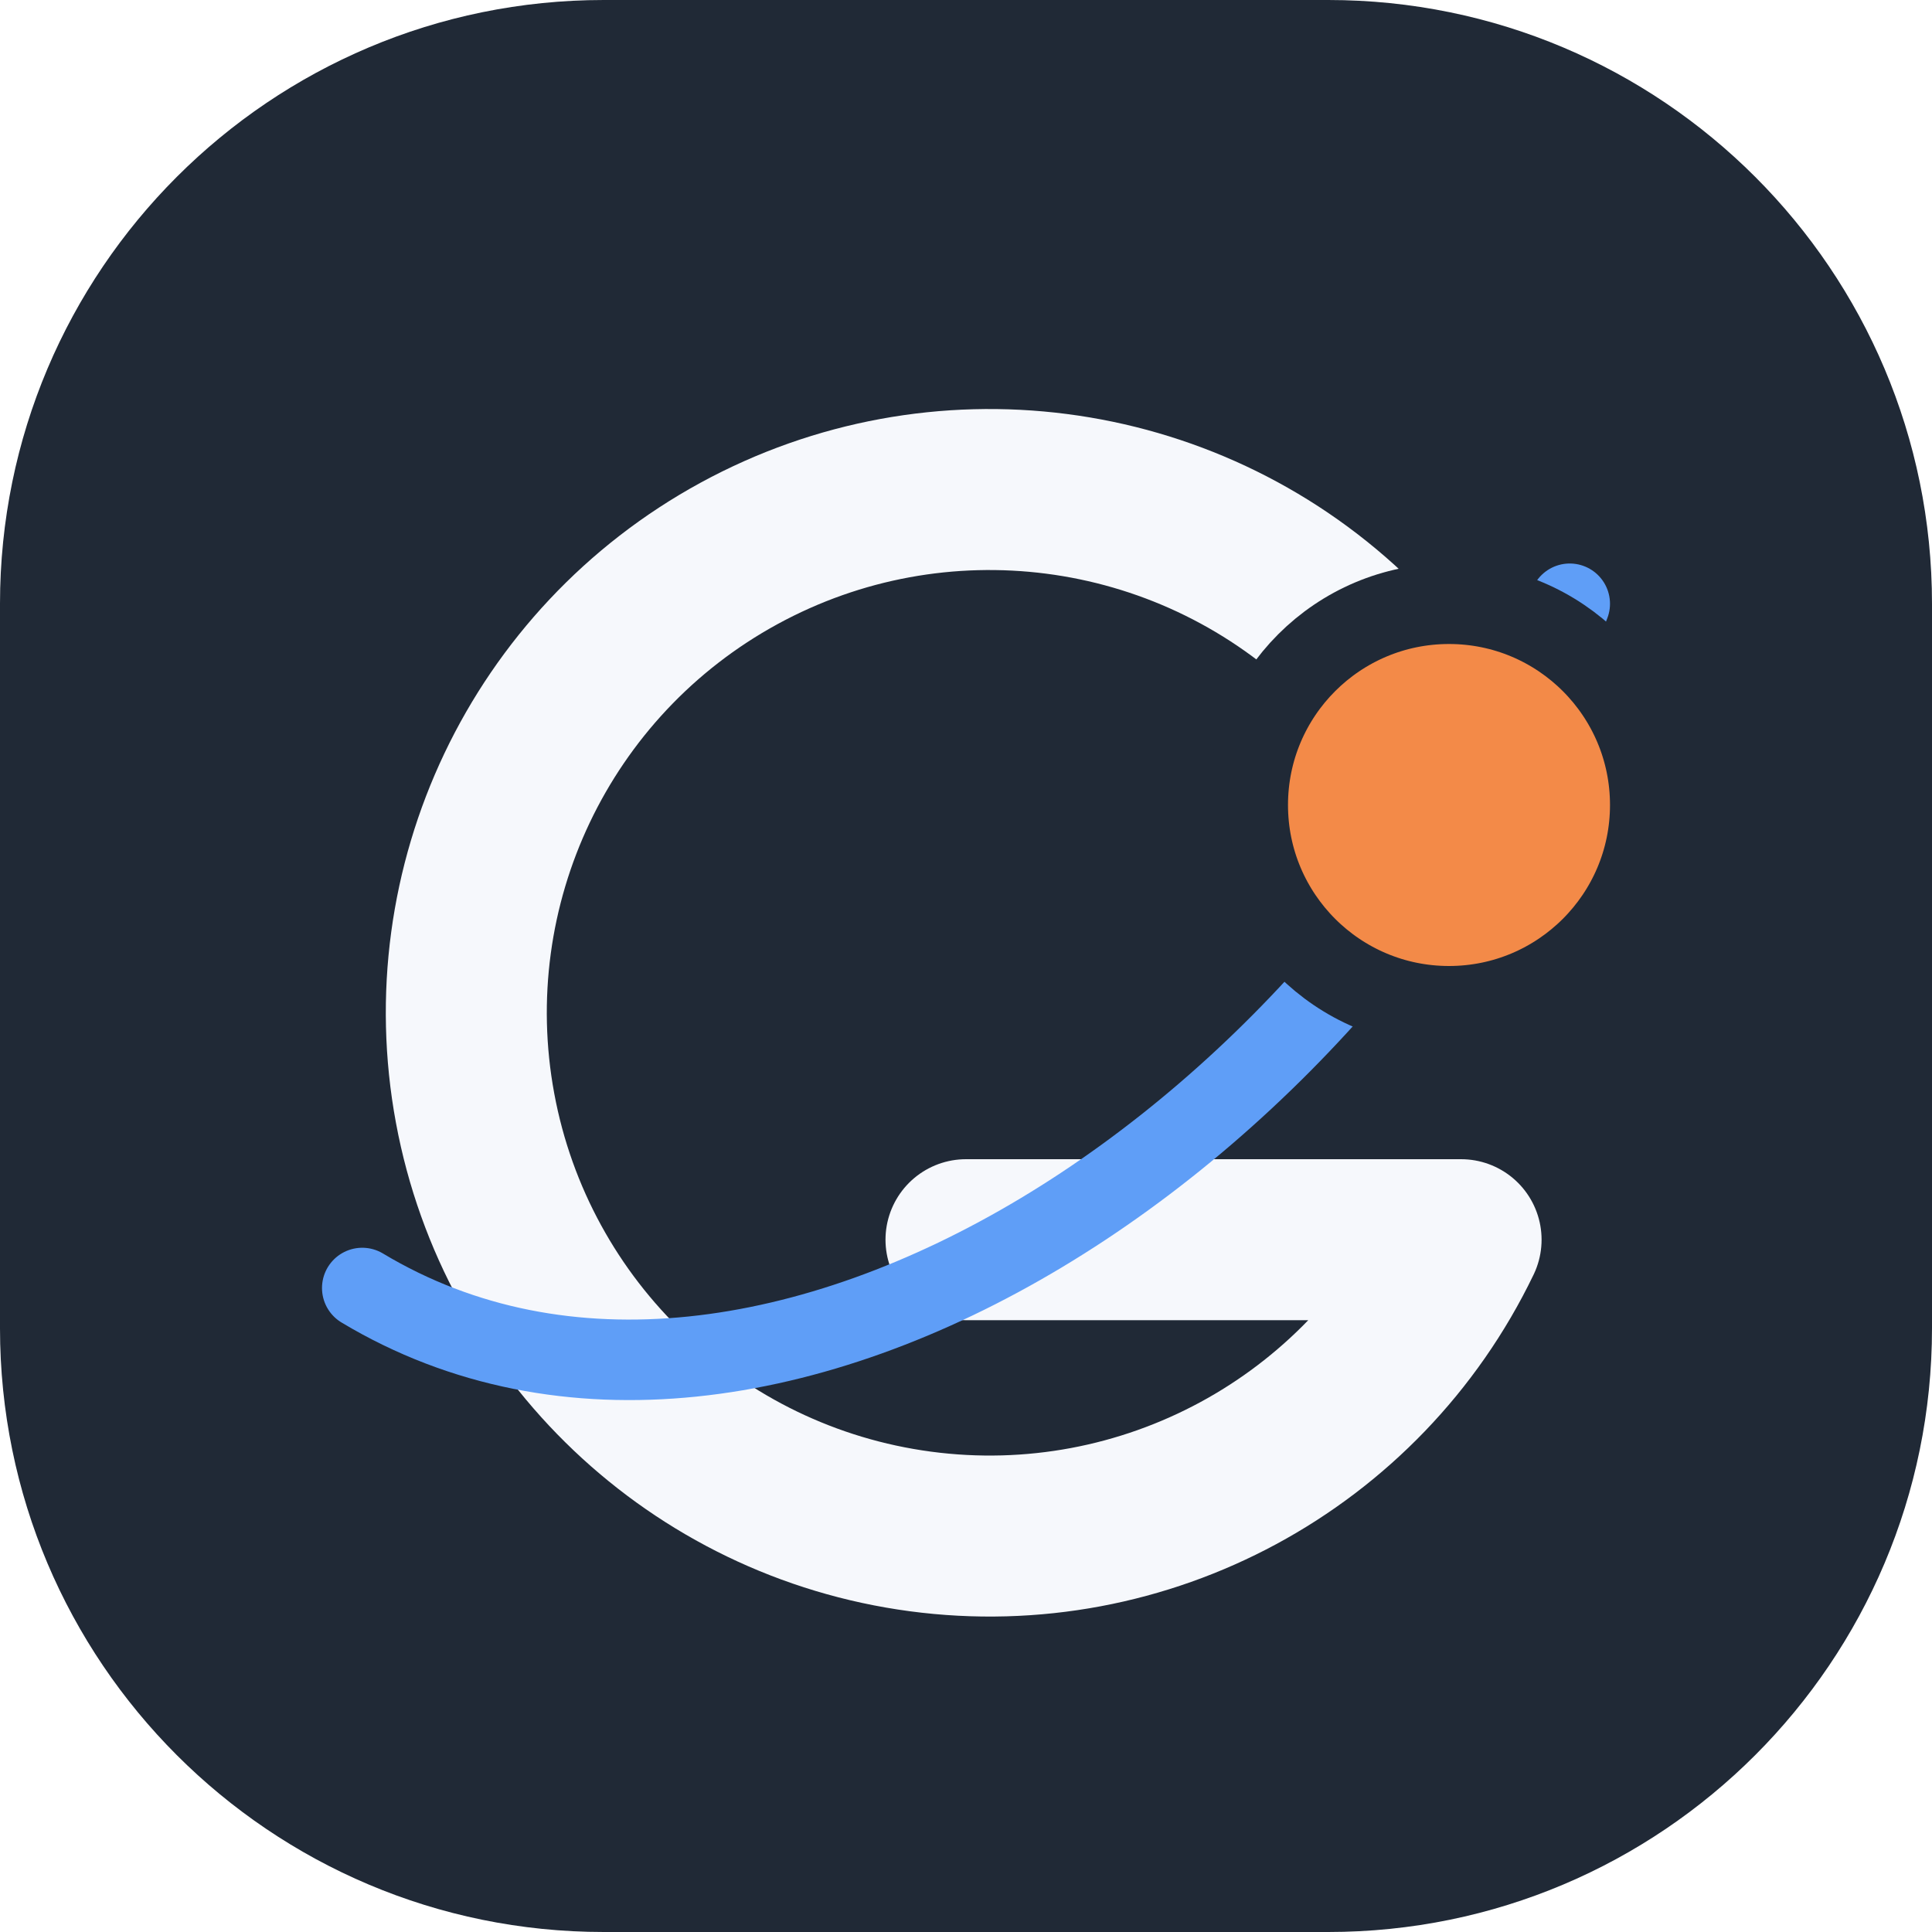
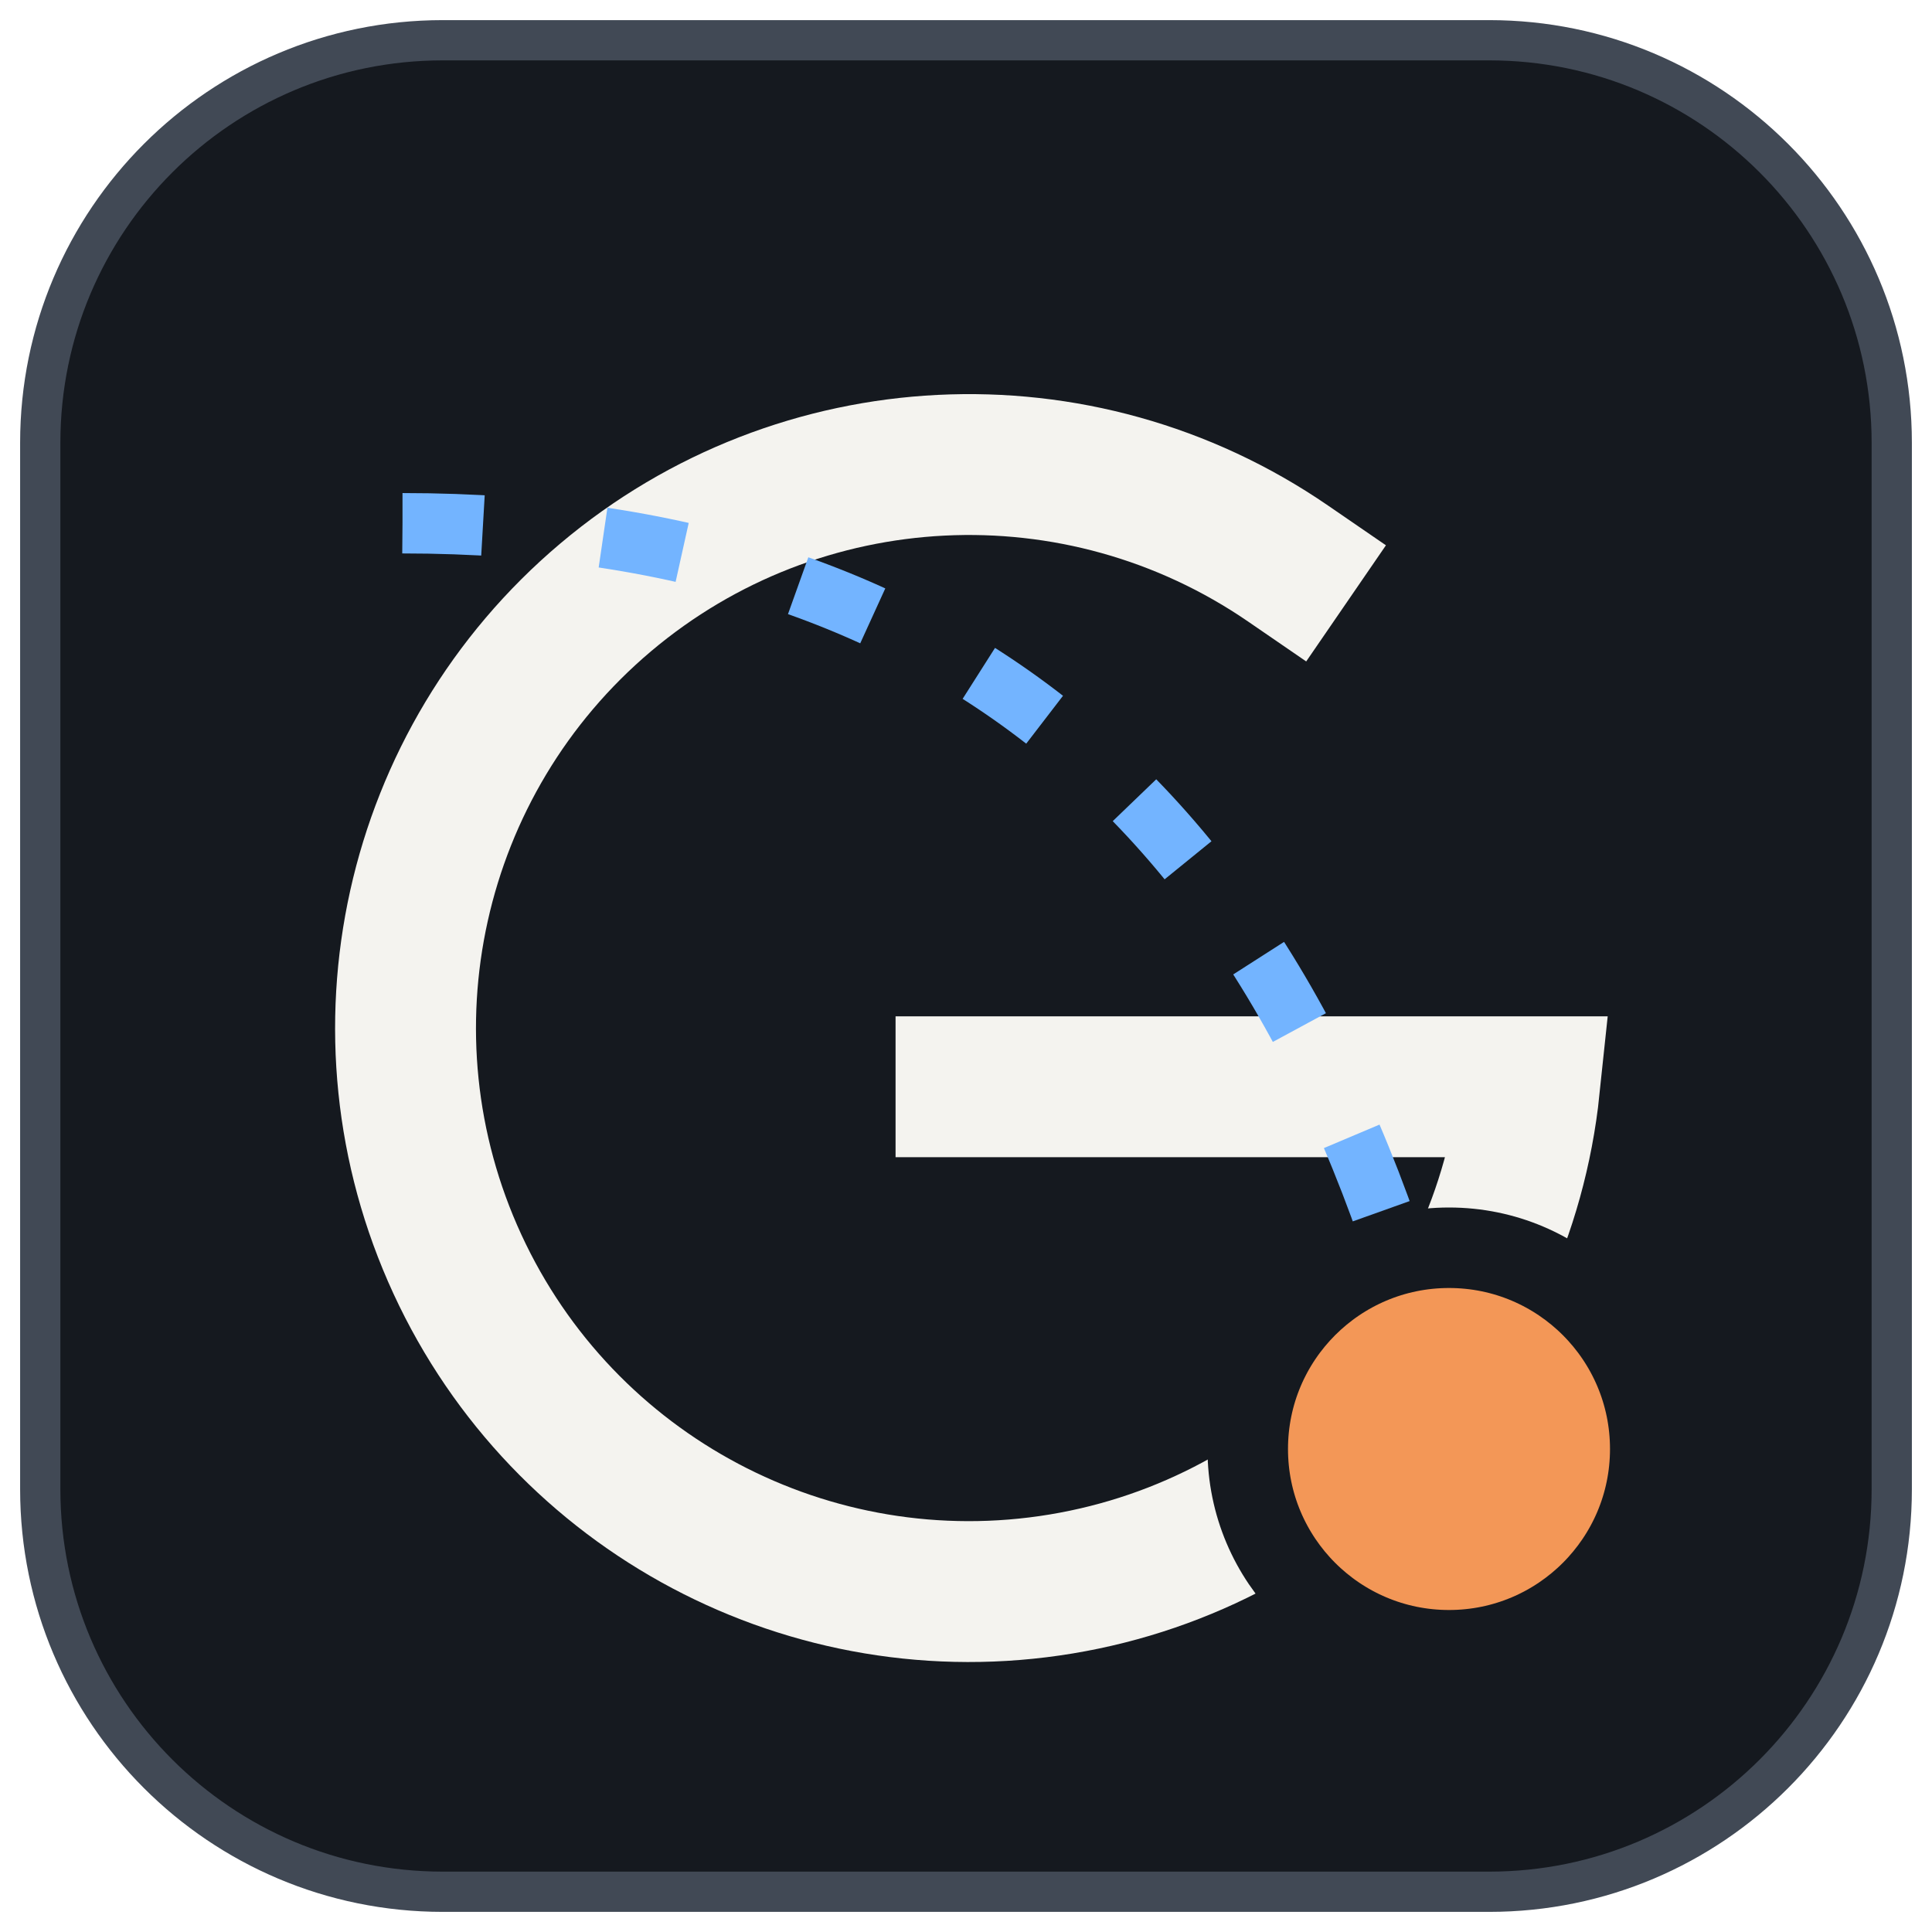
<svg xmlns="http://www.w3.org/2000/svg" viewBox="0 0 48 48">
-   <rect width="48" height="48" rx="15" fill="#202936" />
-   <path d="M33.5 15.7a13 13 0 1 0 2.8 15.1H24" fill="none" stroke="#f6f8fc" stroke-width="4" stroke-linecap="round" stroke-linejoin="round" />
-   <path d="M9 32c10 6 25-4 30-17" fill="none" stroke="#5f9ef7" stroke-width="2" stroke-linecap="round" />
-   <circle cx="36" cy="20" r="5" fill="#f38a48" stroke="#202936" stroke-width="2" />
+   <rect x="1" y="1" width="46" height="46" rx="10" fill="#15191f" stroke="#414955" />
+   <path d="M32 14a14 14 0 1 0 6 13H24" fill="none" stroke="#f4f3ef" stroke-width="3.5" stroke-linecap="square" />
+   <path d="M10 13Q31 13 36 36" fill="none" stroke="#73b4ff" stroke-width="1.5" stroke-dasharray="2 3" />
+   <circle cx="36" cy="36" r="5" fill="#f39757" stroke="#15191f" stroke-width="2" />
</svg>
